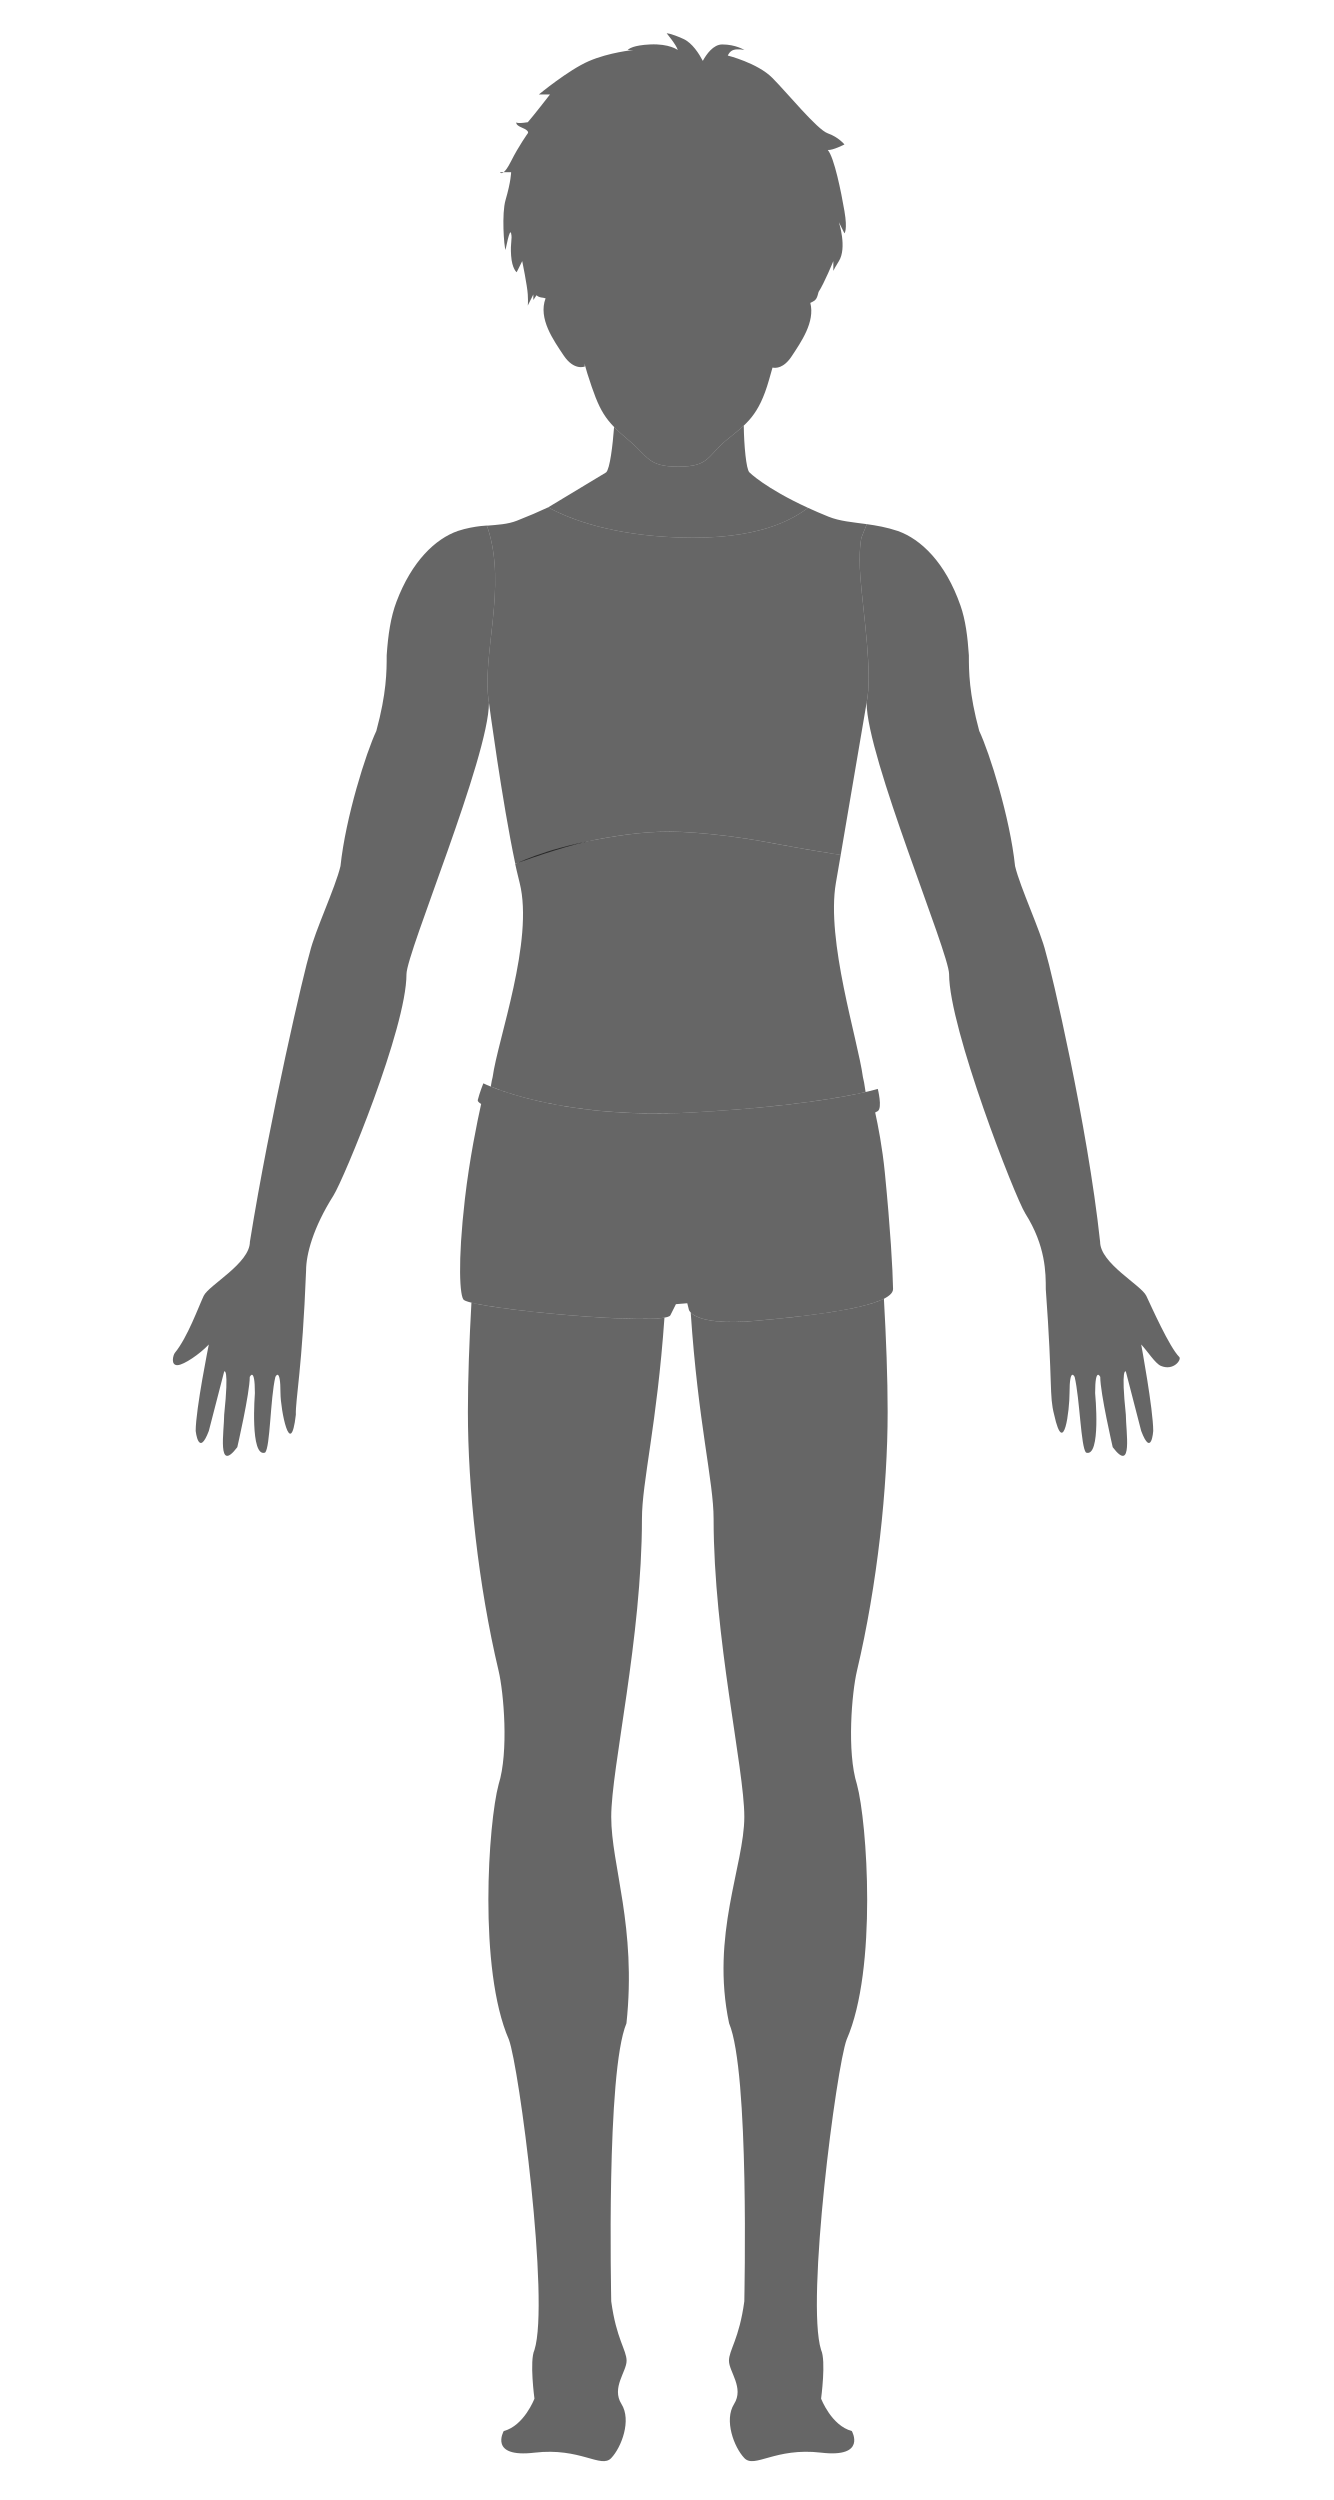
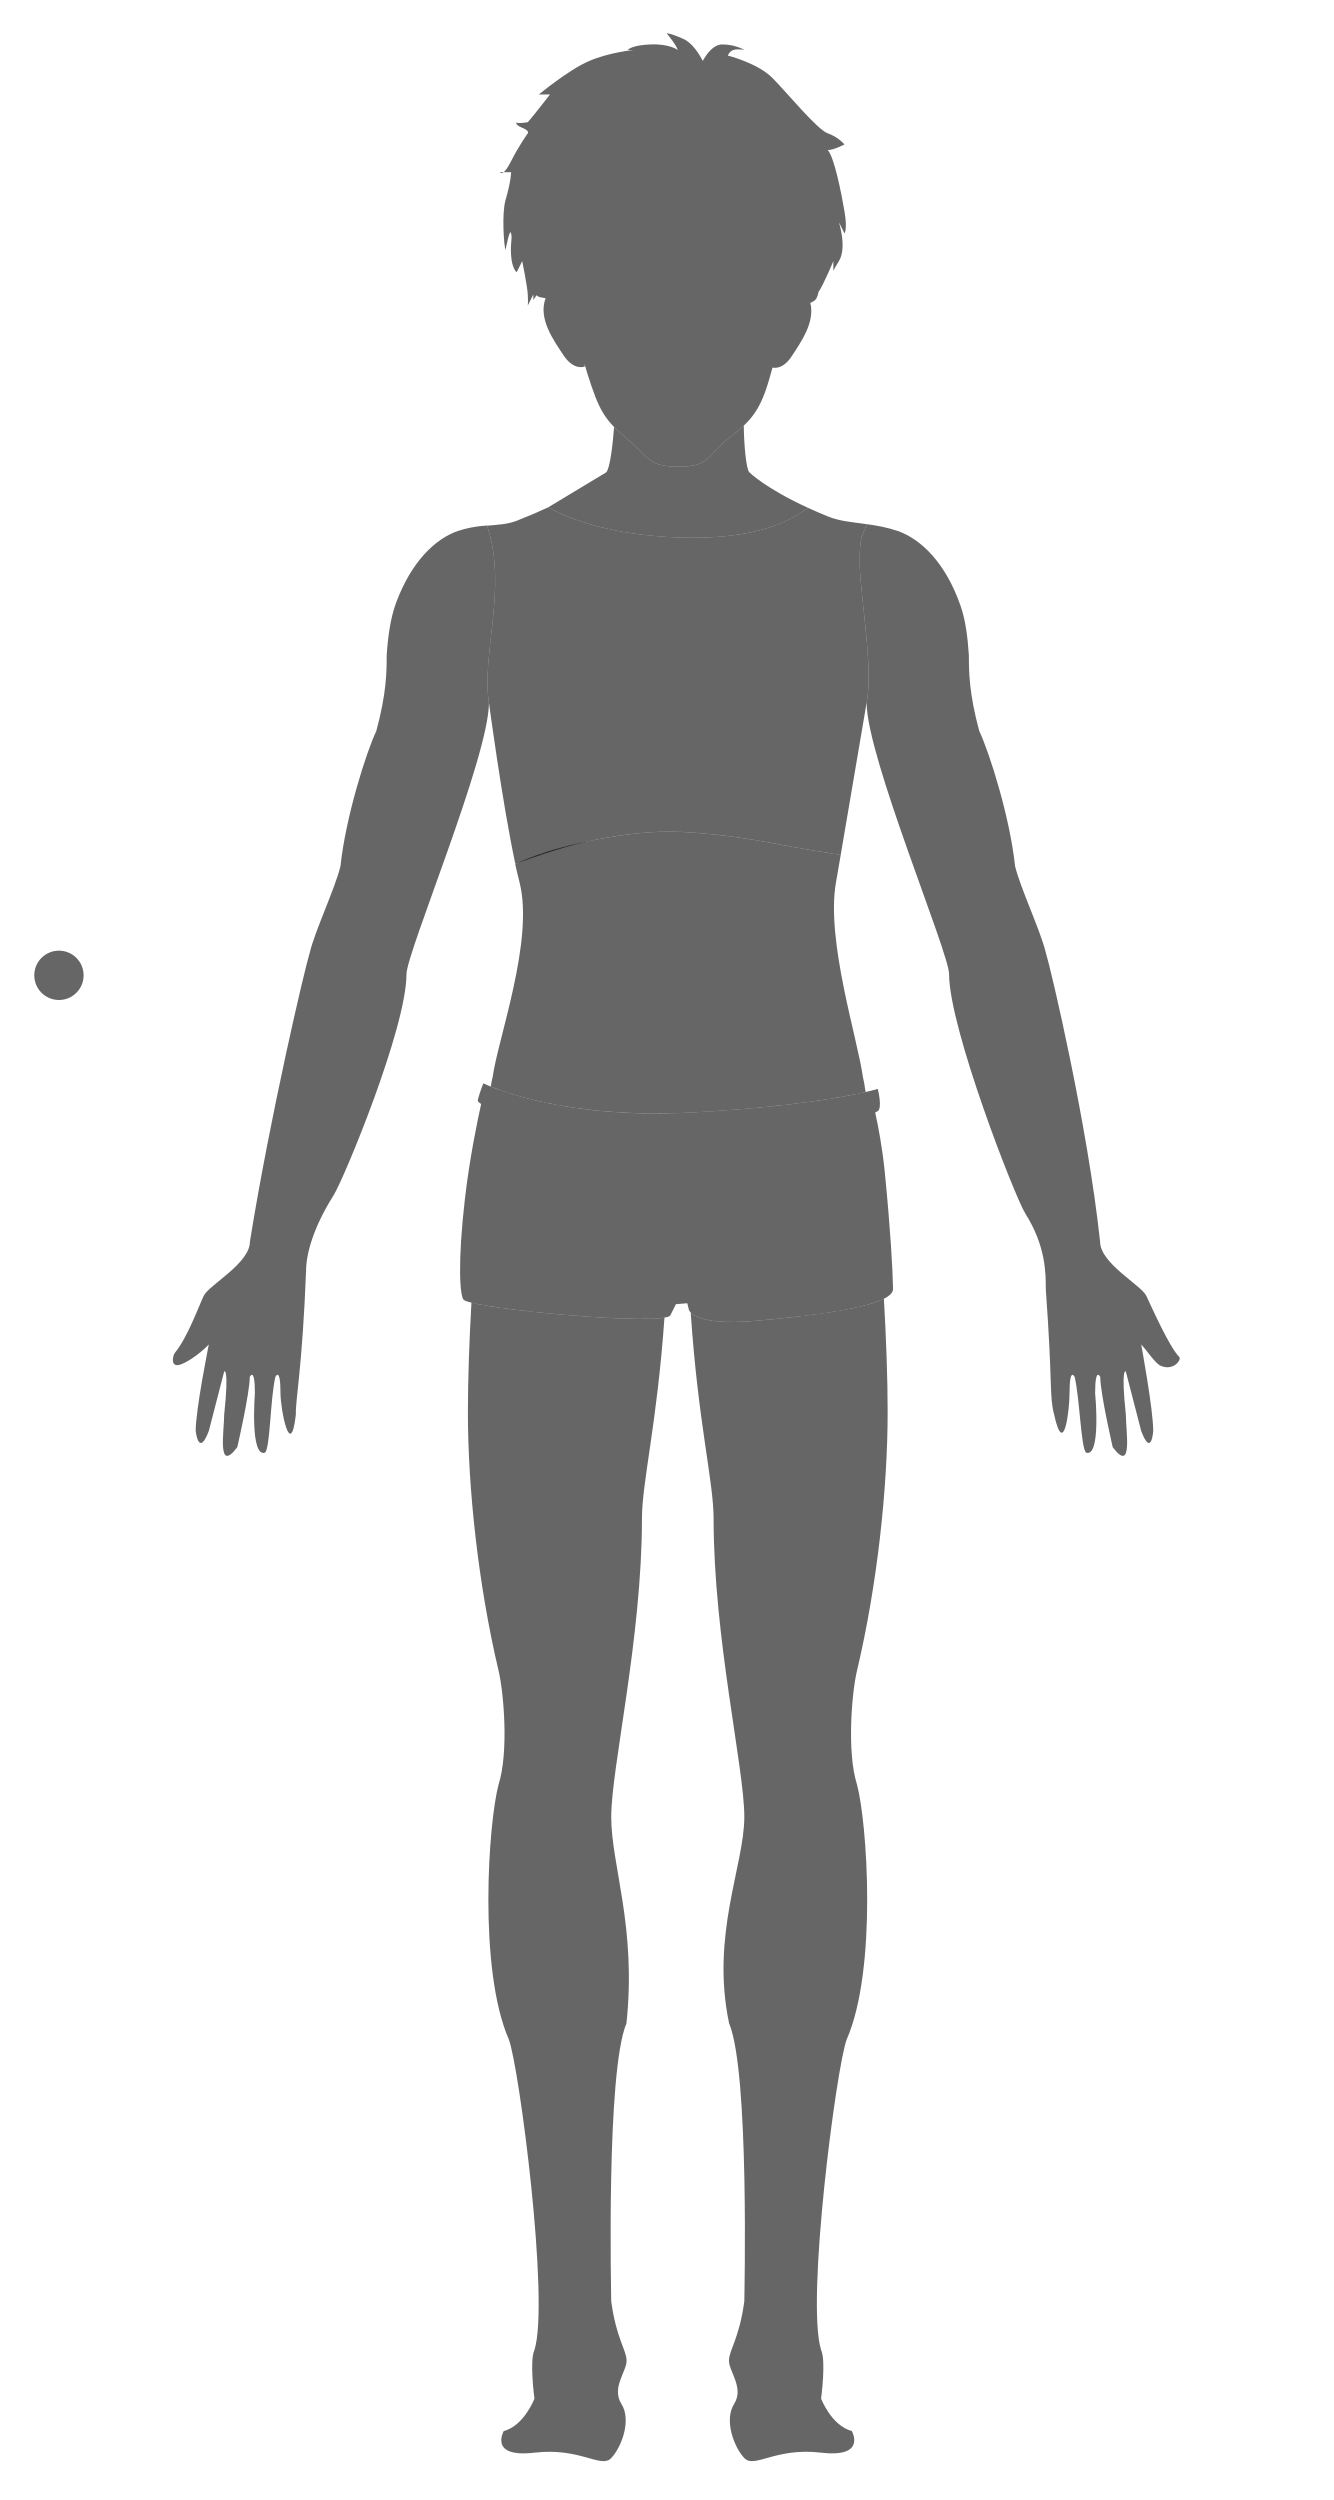
<svg xmlns="http://www.w3.org/2000/svg" version="1.1" x="0px" y="0px" width="240px" height="450px" viewBox="0 0 240 450" style="enable-background:new 0 0 240 450;" xml:space="preserve">
  <g id="头部_1_" style="opacity:0.6;enable-background:new    ;">
    <g id="头部">
      <g>
+         <circle id="seat1" cx="10.61" cy="175.56" r="4.44" />
        <path data-part="head" name="头部" d="M90.652,31H90C90,31,90.179,31.368,90.652,31z M152,38c-0.584-3.417-1.834-9.667-3-11     c0.916,0.083,3-1,3-1s-1.084-1.333-3-2s-7.334-7.333-10-10s-8-4-8-4s0.311-0.771,1-1c0.802-0.268,2,0,2,0s-1.584-1-4-1     c-1.609,0-2.847,1.771-3.495,2.957C125.859,9.718,124.62,7.727,123,7c-2.416-1.083-3-1-3-1s1.75,2.083,2,3c0,0-1.5-1.167-5-1     c-1.497,0.071-2.445,0.265-3.04,0.462C113.164,8.727,113,9,113,9h1c0,0-4.333,0.417-8,2s-9,6-9,6h2c0,0-3.167,4.083-4,5     c-2.167,0.333-2,0-2,0s-0.417,0.417,1,1s1,1,1,1s-1.667,2.333-3,5c-0.6,1.2-1.037,1.758-1.348,2H92c0,0-0.004,1.607-1,5     c-0.714,2.434-0.287,8.385,0,9c0,0,0.75-4.083,1-3s-0.167,1.583,0,4s1,3,1,3l1-2c0,0,0.917,4.5,1,6s0,2,0,2l1-2v1l0.569-0.854     c0.529,0.498,1.135,0.37,1.635,0.552c-1.379,3.658,1.457,7.579,3.234,10.255c1.909,2.873,3.84,2.011,3.84,2.011l-0.079-0.541     c0.178,0.653,0.354,1.271,0.523,1.804c2.219,6.977,3.079,8.363,7.593,12.147c3.386,2.838,3.315,4.626,8.783,4.626     c5.669,0,5.154-1.94,8.896-4.974c3.35-2.716,5.586-4.172,7.426-10.634c0.188-0.662,0.404-1.426,0.631-2.23     c0.561,0.123,2.009,0.171,3.472-2.062c1.644-2.51,4.214-6.127,3.333-9.58c0.46-0.254,1.039-0.327,1.322-1.365     c0.053-0.192,0.109-0.4,0.164-0.602C148.352,51.021,150,47,150,47v1.754c0.115-0.262,0.385-0.763,1-1.754c1.5-2.417,0-7,0-7l1,2     C152,42,152.584,41.417,152,38z M122.072,9.264C122.137,9.5,122.109,9.402,122.072,9.264L122.072,9.264z" />
      </g>
    </g>
  </g>
  <g id="生殖_1_" style="opacity:0.6;enable-background:new    ;">
    <g id="生殖">
      <g>
        <path data-part="reproduction" name="生殖" d="M159.268,211.039c-0.441-4.467-1.216-8.439-1.735-10.794c0.19-0.086,0.356-0.169,0.468-0.245     c0.864-0.588,0-4,0-4s-9.166,2.917-33.5,4.25C100.167,201.583,87,195,87,195s-0.667,1.667-1,3     c-0.054,0.214,0.171,0.455,0.607,0.713c-0.681,3.063-2.089,9.854-2.922,17.071c-1.336,11.574-0.92,17.69-0.185,18.216     c2.333,1.667,36.167,4.75,37.166,2.75c1-2,1-2,1-2l2.043-0.167L124,235.75c0,0,0.666,3,12,2s24.804-2.678,24.75-5.75     C160.689,228.563,160.285,221.326,159.268,211.039z" />
      </g>
    </g>
  </g>
  <g id="下肢_1_" style="opacity:0.6;enable-background:new    ;">
    <g id="下肢">
      <g>
        <path data-part="lowerLimb" name="下肢" d="M154.25,321.191c-1.844-5.838-0.922-16.54,0-20.432c3.686-15.567,5.527-32.976,5.527-46.597     c0-6.154-0.268-13.261-0.674-20.391c-3.922,1.98-14.174,3.189-23.104,3.978c-8.324,0.734-10.892-0.688-11.67-1.496     c1.333,19.9,4.12,30.385,4.12,37.155c0,21.404,5.528,44.863,5.528,53.619c0,8.757-6.084,21.297-2.741,37.161     c3.686,8.757,2.741,49.075,2.741,50.048c-0.922,6.811-2.764,8.757-2.764,10.703c0,1.945,2.764,4.864,0.921,7.783     s0,7.783,1.843,9.729c1.843,1.945,5.528-1.946,13.82-0.974c8.293,0.974,5.529-3.892,5.529-3.892     c-3.686-0.973-5.529-5.837-5.529-5.837s0.922-6.811,0-8.757c-2.764-8.757,2.766-51.021,4.607-55.886     C157.936,354.46,156.092,328.002,154.25,321.191z M84.857,234.48c-0.384,6.892-0.635,13.732-0.635,19.683     c0,13.621,1.843,31.029,5.529,46.597c0.921,3.892,1.843,14.594,0,20.432c-1.843,6.811-3.686,33.269,1.843,45.917     c1.843,4.864,7.371,47.129,4.607,55.886c-0.921,1.946,0,8.757,0,8.757s-1.843,4.864-5.528,5.837c0,0-2.765,4.865,5.528,3.892     c8.292-0.973,11.978,2.919,13.821,0.974c1.843-1.946,3.686-6.811,1.843-9.729c-1.843-2.919,0.921-5.838,0.921-7.783     c0-1.946-1.843-3.893-2.765-10.703c0-0.973-0.944-41.291,2.742-50.048c1.843-17.364-2.742-28.404-2.742-37.161     c0-8.756,5.529-32.215,5.529-53.619c0-6.662,2.696-16.941,4.052-36.231C114.286,238.093,90.977,236.009,84.857,234.48z" />
      </g>
    </g>
  </g>
  <g id="上肢_1_" style="opacity:0.6;enable-background:new    ;">
    <g id="上肢">
      <g>
        <path data-part="upperLimb" name="上肢" d="M88.01,126.492c0,0,0.01,0.076,0.023,0.171C88.019,126.561,88.01,126.492,88.01,126.492z      M87.75,94.917c-0.019-0.057-0.071-0.157-0.149-0.29c1.097-0.092-2.202-0.059-5.199,0.948     c-4.025,1.417-8.266,5.413-11.037,12.738c-1.035,2.736-1.51,5.936-1.761,9.639c0,2.919-0.023,6.811-1.866,13.621     c-1.843,3.892-5.529,15.567-6.45,24.323c-0.921,3.892-4.607,11.676-5.528,15.567c-0.921,2.919-7.19,29.682-10.778,52.059     c0,3.892-7.395,7.783-8.316,9.729s-2.921,7.507-5.186,10.257c-0.319,0.387-0.823,2.312,0.518,2.218     c1.122-0.079,3.91-1.945,5.589-3.718c0,0-2.364,11.675-2.364,15.566c0,0,0.521,4.864,2.364,0l2.764-10.702     c0,0,0.921-0.973,0,7.783c0,2.919-1.321,10.702,2.364,5.838c0,0,2.243-9.729,2.243-12.648c0,0,0.922-1.945,0.922,2.919     c0,0-0.922,11.675,1.843,10.702c0.921-0.973,0.921-9.729,1.843-13.621c0,0,0.921-1.945,0.921,2.919     c0,2.919,1.8,12.275,2.764,3.892c-0.079-2.746,1.164-8.423,1.843-25.936c0-2.919,1.25-7.7,4.936-13.538     c1.843-2.919,13.136-30.098,13.136-39.827c0-3.892,14.844-39.134,14.844-48.863C86.609,118.001,91.359,105.743,87.75,94.917z      M212.27,244.259c-1.764-1.75-5.014-9.061-5.936-11.007s-8.315-5.838-8.315-9.729c-2.255-21.044-8.857-49.14-9.778-52.059     c-0.922-3.892-4.607-11.676-5.529-15.567c-0.921-8.756-4.606-20.432-6.449-24.323c-1.843-6.811-1.866-10.702-1.866-13.621     c-0.229-3.394-0.608-6.364-1.508-8.942c-2.712-7.77-7.14-11.974-11.29-13.435c-1.994-0.67-3.841-0.987-5.571-1.227     c-0.298,0.751-0.671,1.629-0.999,2.498c0.086-0.187-0.565,2.076-0.15,7.18c0.543,6.646,2.213,17.229,1.113,22.466     c0,9.729,14.845,44.972,14.845,48.863c0,9.729,11.876,40.158,13.719,43.077c3.686,5.838,3.686,10.702,3.686,13.621     c1.278,17.513,0.588,19.057,1.509,22.603c1.765,7.983,2.765-0.973,2.765-3.892c0-4.864,0.922-2.919,0.922-2.919     c0.921,3.892,1.121,12.648,2.042,13.621c2.765,0.973,1.644-10.702,1.644-10.702c0-4.864,0.921-2.919,0.921-2.919     c0,2.919,2.243,12.648,2.243,12.648c3.686,4.864,2.364-2.919,2.364-5.838c-0.922-8.756,0-7.783,0-7.783l2.764,10.702     c1.844,4.864,2.164,0,2.164,0c0-3.892-2.164-15.566-2.164-15.566c1.129,1.191,2.521,3.425,3.543,3.851     C211.271,246.824,212.724,244.709,212.27,244.259z" />
      </g>
    </g>
  </g>
  <g id="胸部_1_" style="opacity:0.6;enable-background:new    ;">
    <g id="胸部">
      <g>
        <path data-part="chest" name="胸部" d="M154.877,104.026c-0.415-5.103,0.236-7.366,0.15-7.18c0.328-0.87,0.702-1.748,1-2.499     c-2.564-0.354-4.857-0.523-6.89-1.344c-1.339-0.541-2.565-1.072-3.689-1.589c-2.915,2.18-9.106,5.815-23.198,5.335     c-12.219-0.417-19.671-3.291-23.582-5.427c-1.649,0.771-3.513,1.578-5.637,2.408c-1.654,0.647-3.465,0.73-5.43,0.896     c0.078,0.133,0.13,0.233,0.149,0.29c3.609,10.826-1.141,23.084,0.26,31.575c0,0,2.371,17.832,4.741,28.982     c4.221-1.504,10.153-3.523,14.706-4.374c4.68-0.875,9.983-1.627,15.293-1.351c7.18,0.373,13.266,1.431,17.996,2.335     c3.427,0.655,7.604,1.335,10.58,1.815c1.916-11.175,4.664-27.408,4.664-27.408C157.09,121.256,155.42,110.673,154.877,104.026z" />
      </g>
    </g>
  </g>
  <g id="腹部_1_" style="opacity:0.6;enable-background:new    ;">
    <g id="腹部">
      <g>
        <path data-part="abdomen" name="腹部" d="M155.328,193.896c-0.922-6.811-6.666-24.579-4.866-34.979c0.254-1.468,0.549-3.182,0.864-5.017     c-2.976-0.48-7.153-1.16-10.58-1.815c-4.73-0.904-10.816-1.962-17.996-2.335c-5.31-0.276-10.613,0.476-15.293,1.351     c-10.072,1.882-14.755,4.496-14.724,4.394c-0.013,0.038,0.494,2.179,0.805,3.423c2.6,10.399-3.944,28.168-4.866,34.979     c-0.088,0.279-0.201,0.859-0.332,1.688c3.913,1.58,16.325,5.753,36.16,4.666c17.666-0.968,27.332-2.77,31.307-3.685     C155.611,195.203,155.447,194.274,155.328,193.896z" />
      </g>
    </g>
  </g>
  <g id="颈_1_" style="opacity:0.6;enable-background:new    ;">
    <g id="颈">
      <g>
        <path data-part="neck" name="颈部" d="M134.9,85.032c-0.596-0.533-0.982-4.968-1.021-8.421c-0.864,0.812-1.817,1.55-2.885,2.415     C127.253,82.06,127.768,84,122.099,84c-5.468,0-5.397-1.788-8.783-4.626c-1.129-0.946-2.029-1.742-2.779-2.514     c-0.249,3.256-0.752,7.572-1.437,8.172l-10.432,6.291c3.911,2.136,11.363,5.01,23.582,5.427     c14.092,0.48,20.283-3.155,23.198-5.335C137.705,87.858,134.9,85.032,134.9,85.032z" />
      </g>
    </g>
  </g>
</svg>
